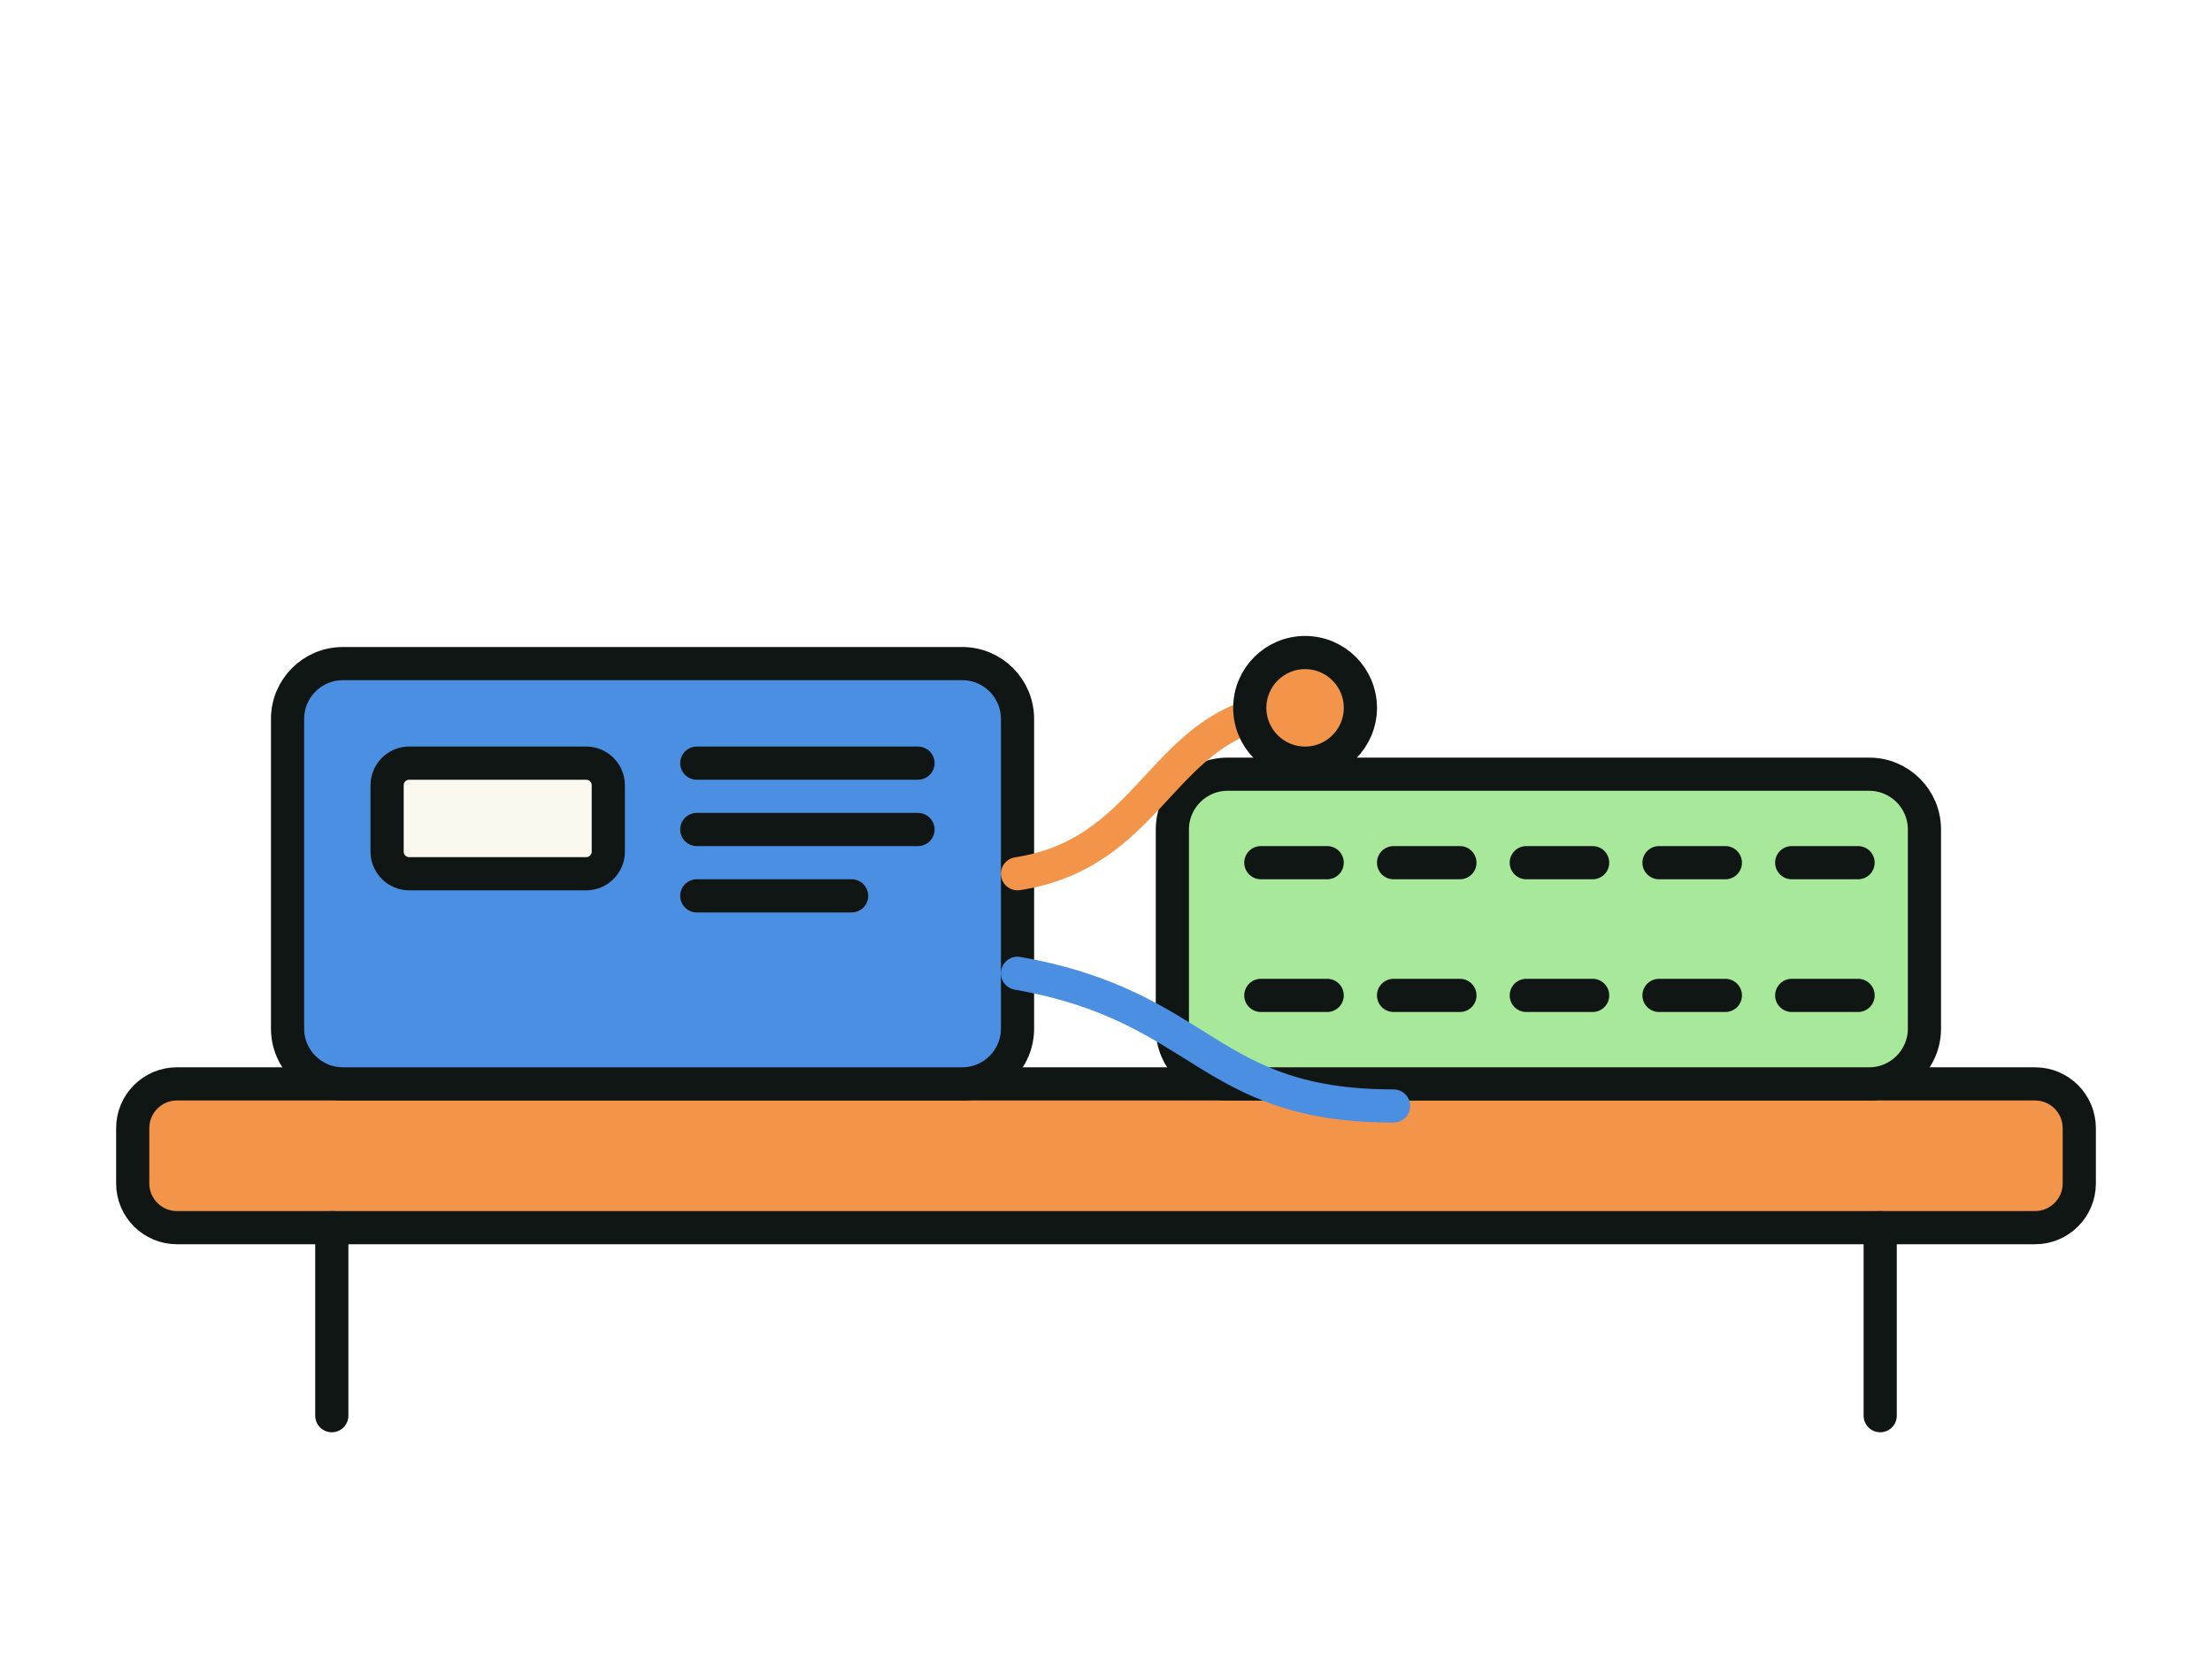
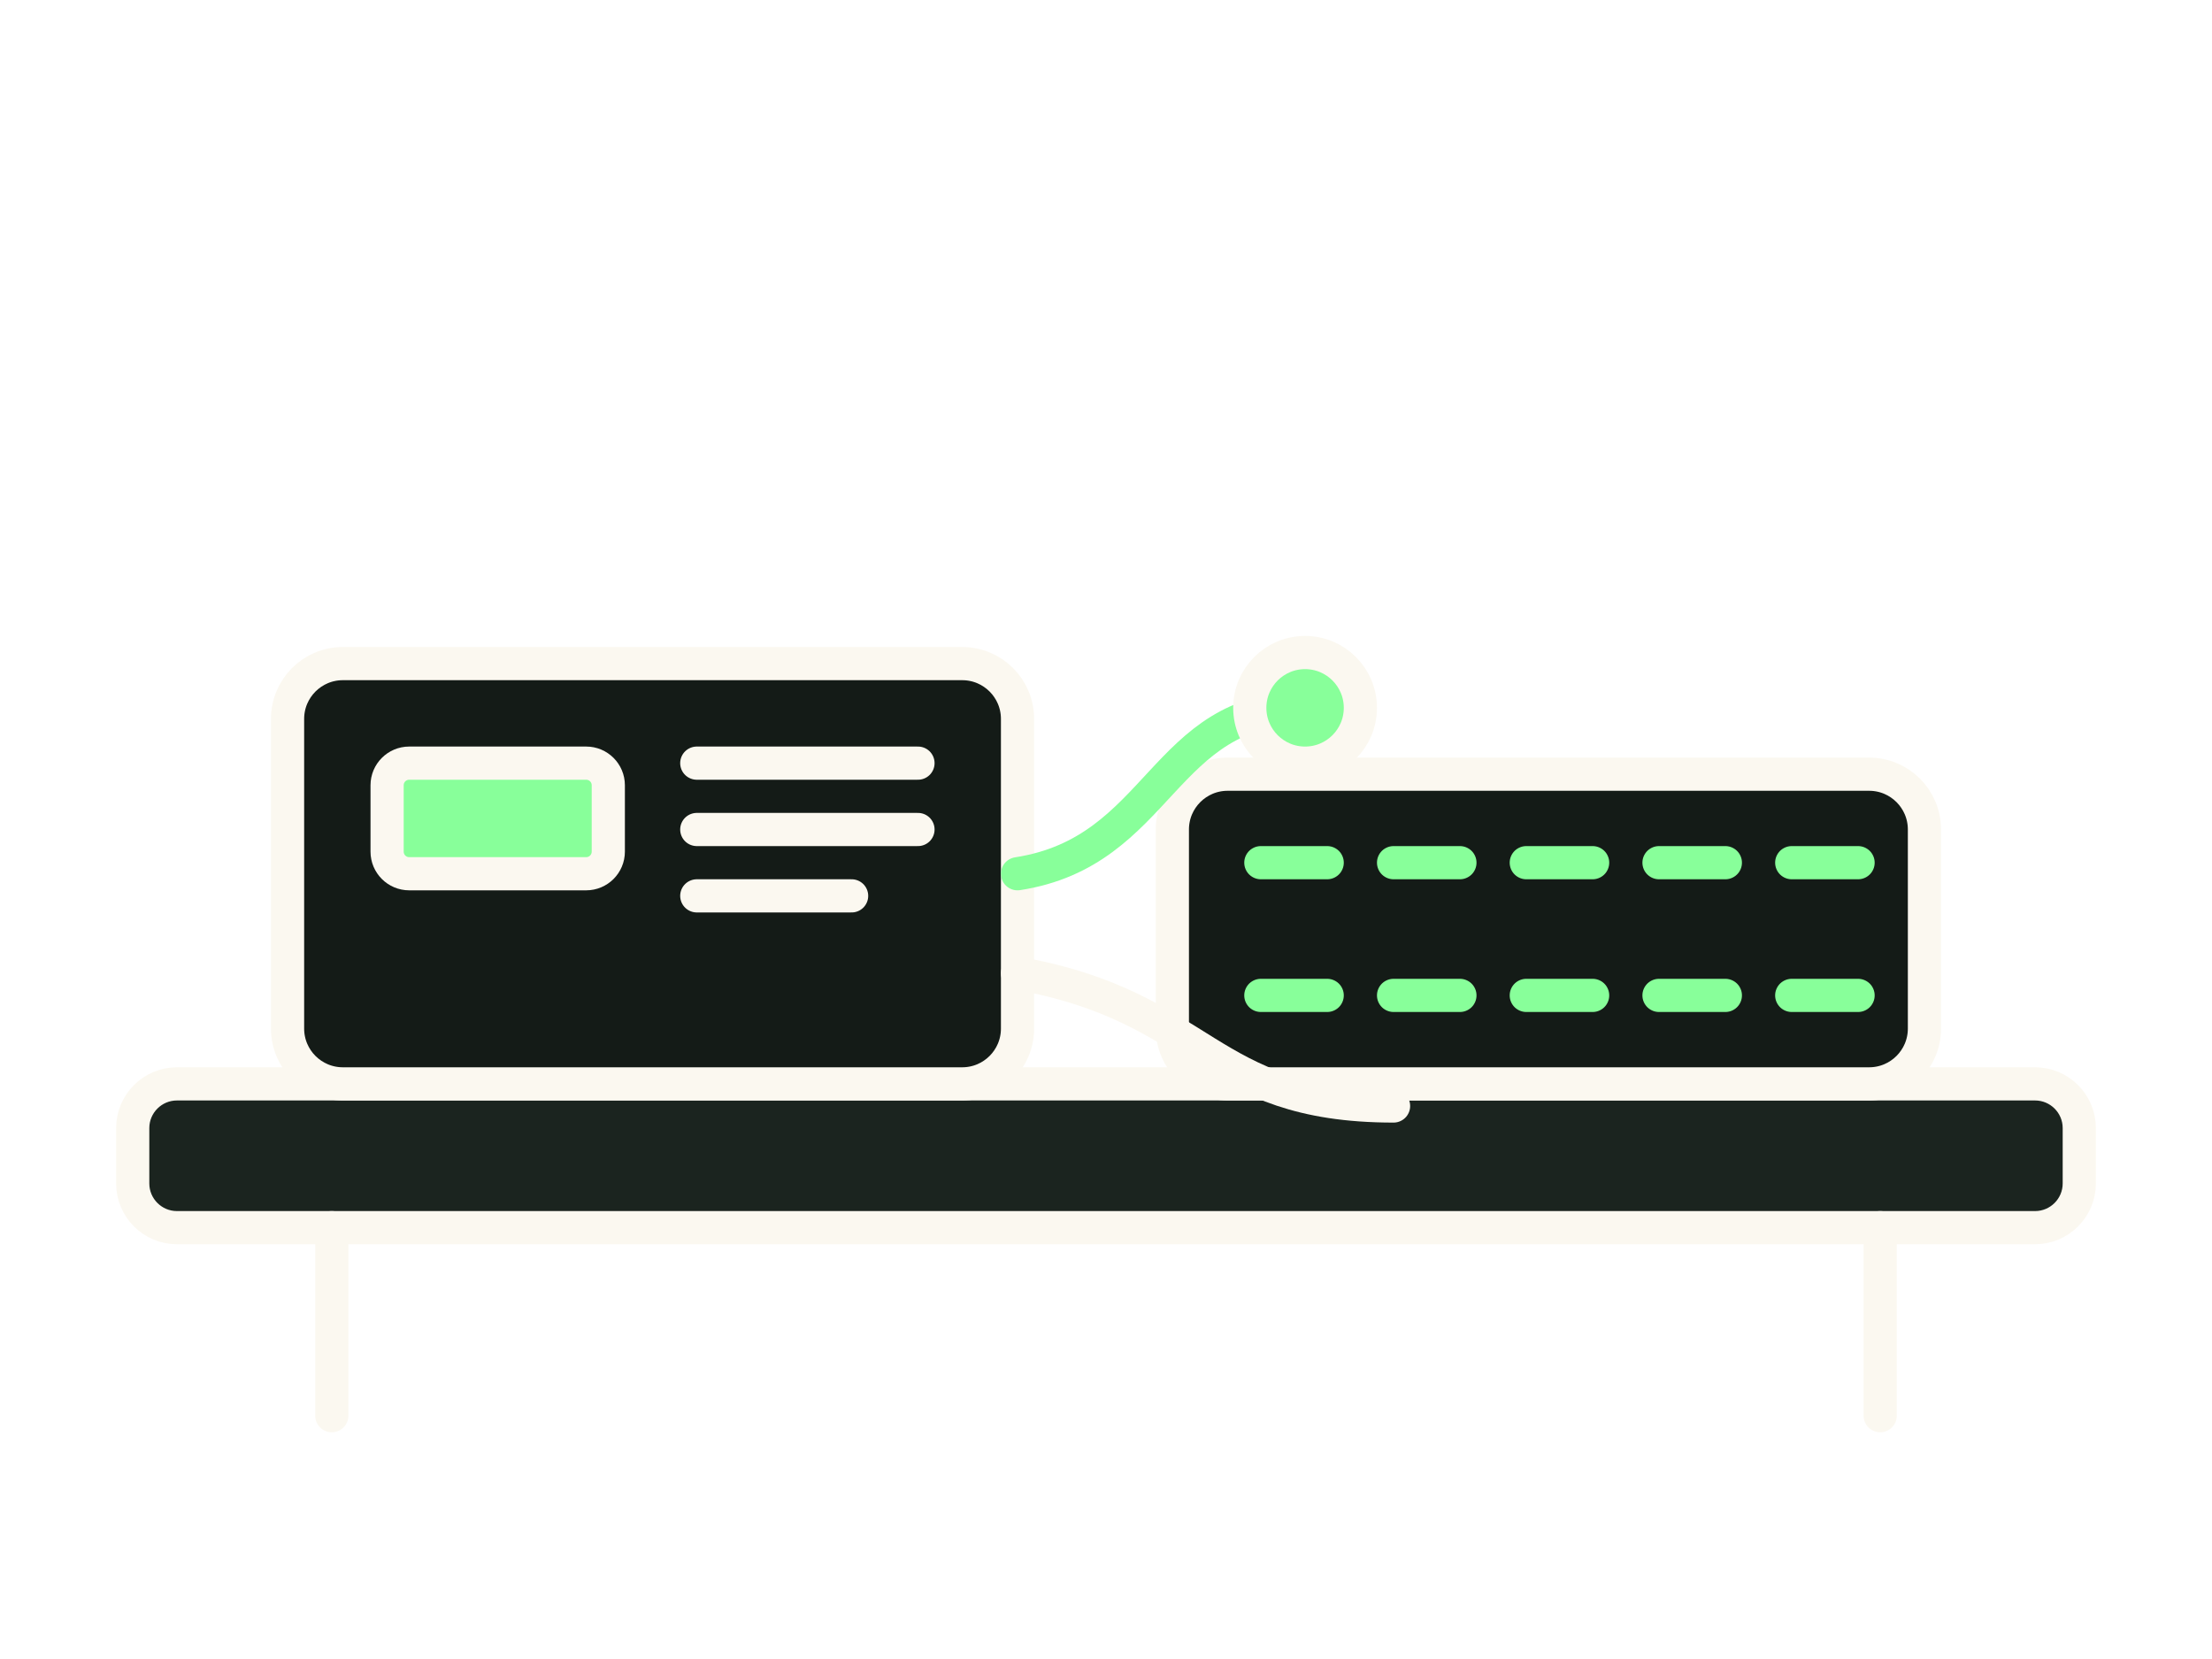
<svg xmlns="http://www.w3.org/2000/svg" viewBox="0 0 400 300" fill="none" role="img" aria-hidden="true">
-   <g stroke="#101613" stroke-width="6" stroke-linecap="round" stroke-linejoin="round">
-     <rect x="24" y="196" width="352" height="26" rx="8" fill="#F2954B" />
-     <rect x="52" y="120" width="132" height="76" rx="10" fill="#4B8FE3" />
-     <rect x="70" y="138" width="40" height="20" rx="4" fill="#FBF8F0" />
+   <g stroke="#FBF8F0" stroke-width="6" stroke-linecap="round" stroke-linejoin="round">
+     <rect x="24" y="196" width="352" height="26" rx="8" fill="#1B241F" />
+     <rect x="52" y="120" width="132" height="76" rx="10" fill="#141B17" />
+     <rect x="70" y="138" width="40" height="20" rx="4" fill="#88FF9A" />
    <path d="M126 138h40M126 150h40M126 162h28" />
-     <rect x="212" y="140" width="136" height="56" rx="10" fill="#A8E89B" />
-     <path d="M228 156h12M252 156h12M276 156h12M300 156h12M324 156h12" />
-     <path d="M228 180h12M252 180h12M276 180h12M300 180h12M324 180h12" />
-     <path d="M184 158c26-4 26-30 52-30" stroke="#F2954B" />
-     <path d="M184 176c34 6 34 24 68 24" stroke="#4B8FE3" />
-     <circle cx="236" cy="128" r="10" fill="#F2954B" />
+     <rect x="212" y="140" width="136" height="56" rx="10" fill="#141B17" />
+     <path d="M228 156h12M252 156h12M276 156h12M300 156h12M324 156h12" stroke="#88FF9A" />
+     <path d="M228 180h12M252 180h12M276 180h12M300 180h12M324 180h12" stroke="#88FF9A" />
+     <path d="M184 158c26-4 26-30 52-30" stroke="#88FF9A" />
+     <path d="M184 176c34 6 34 24 68 24" />
+     <circle cx="236" cy="128" r="10" fill="#88FF9A" />
    <path d="M60 222v34M340 222v34" />
  </g>
</svg>
